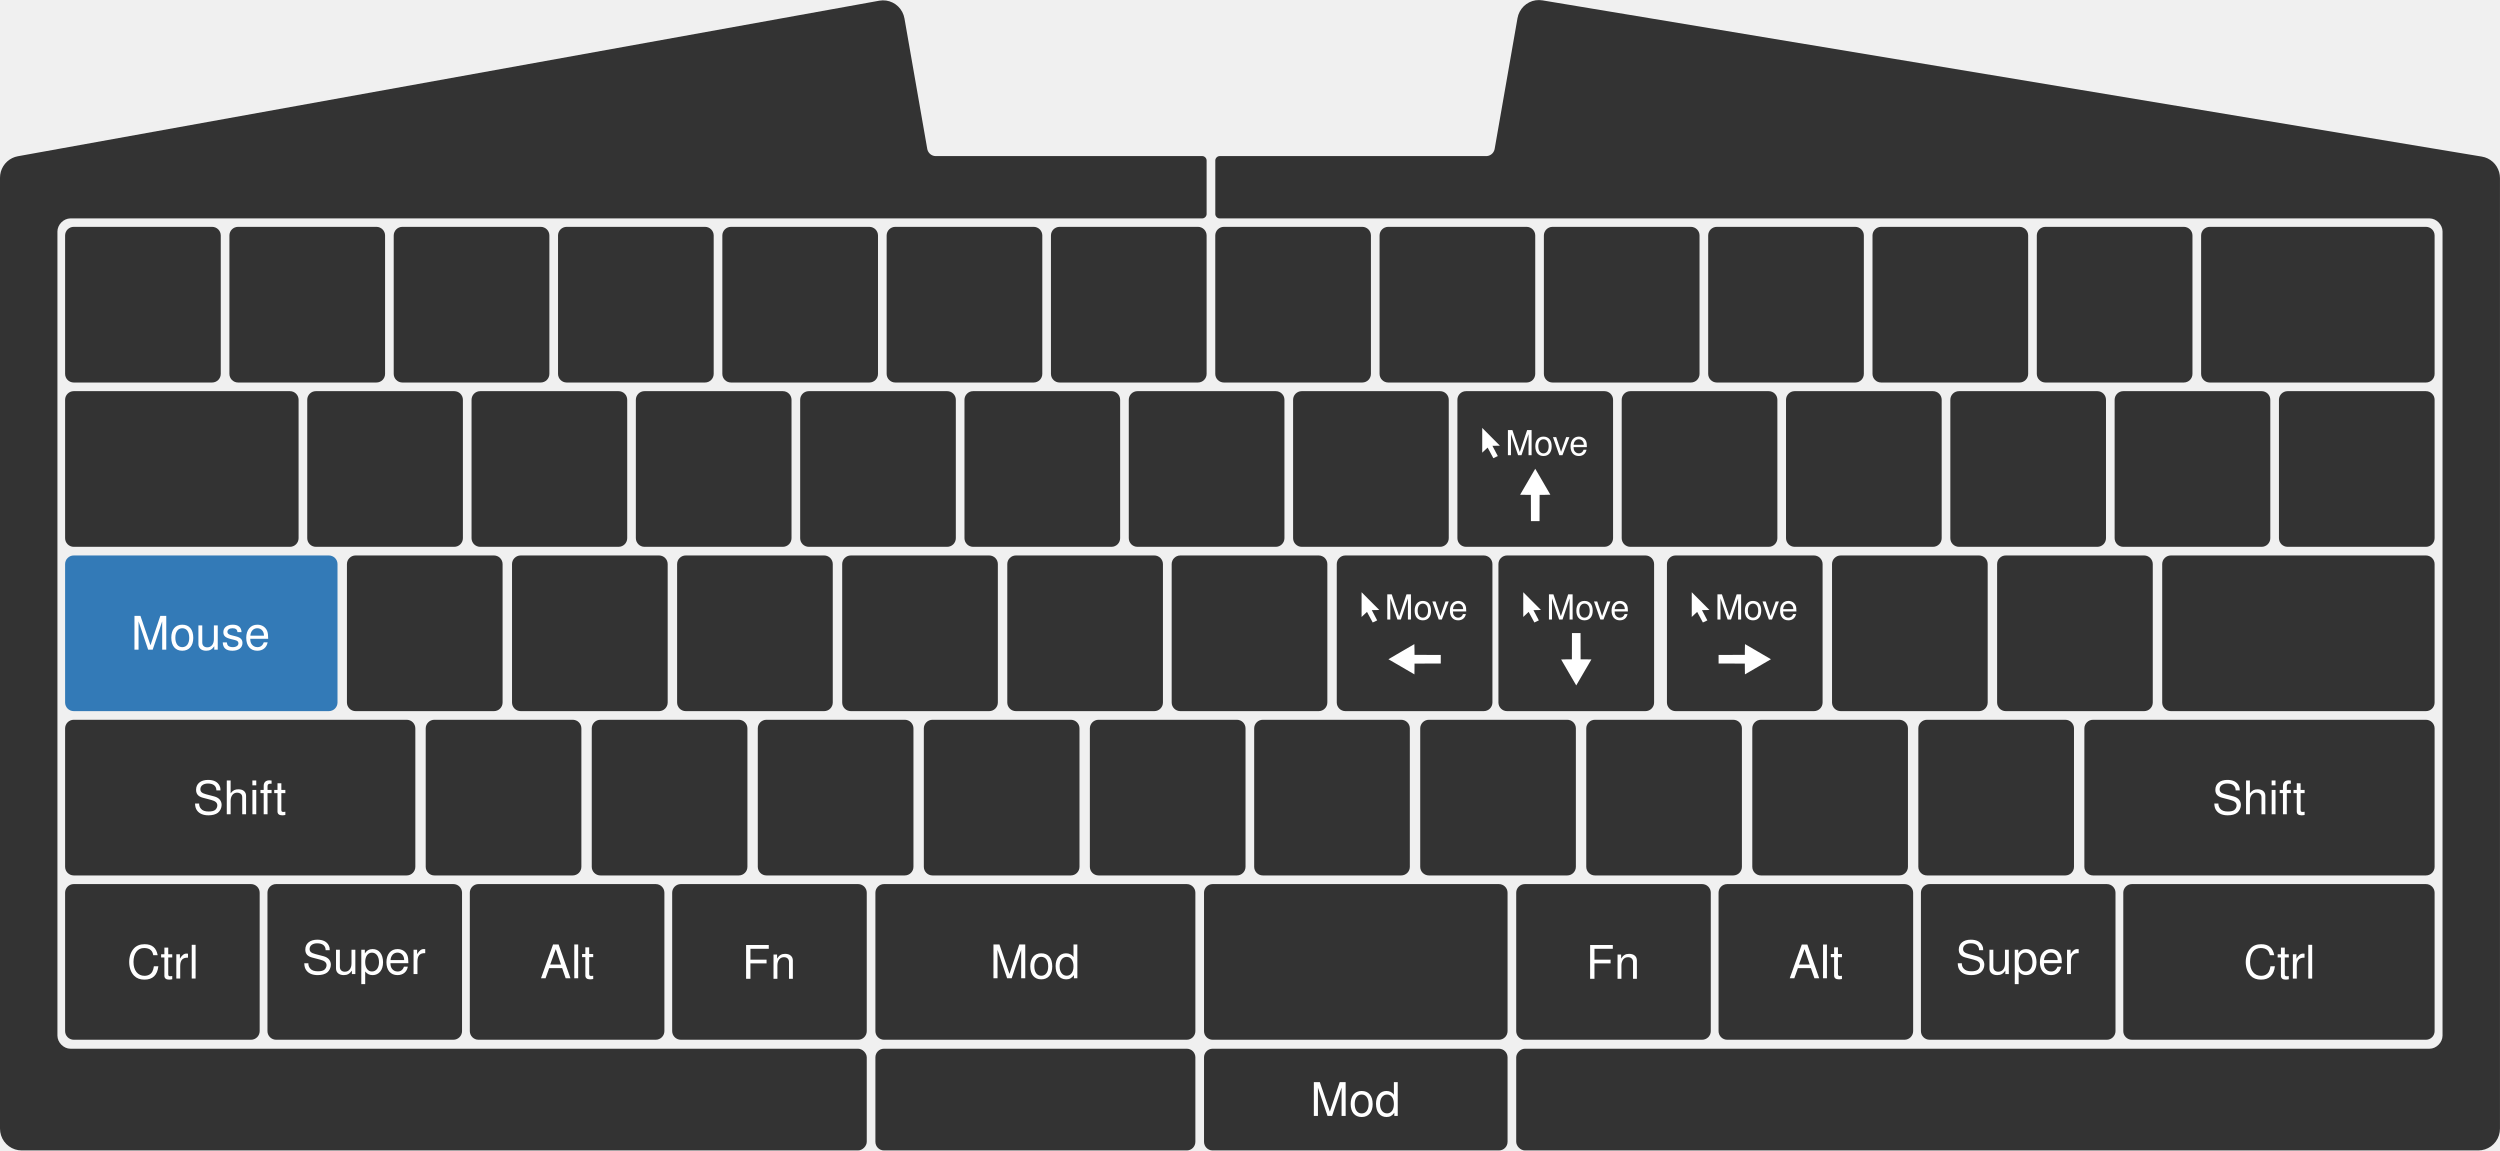
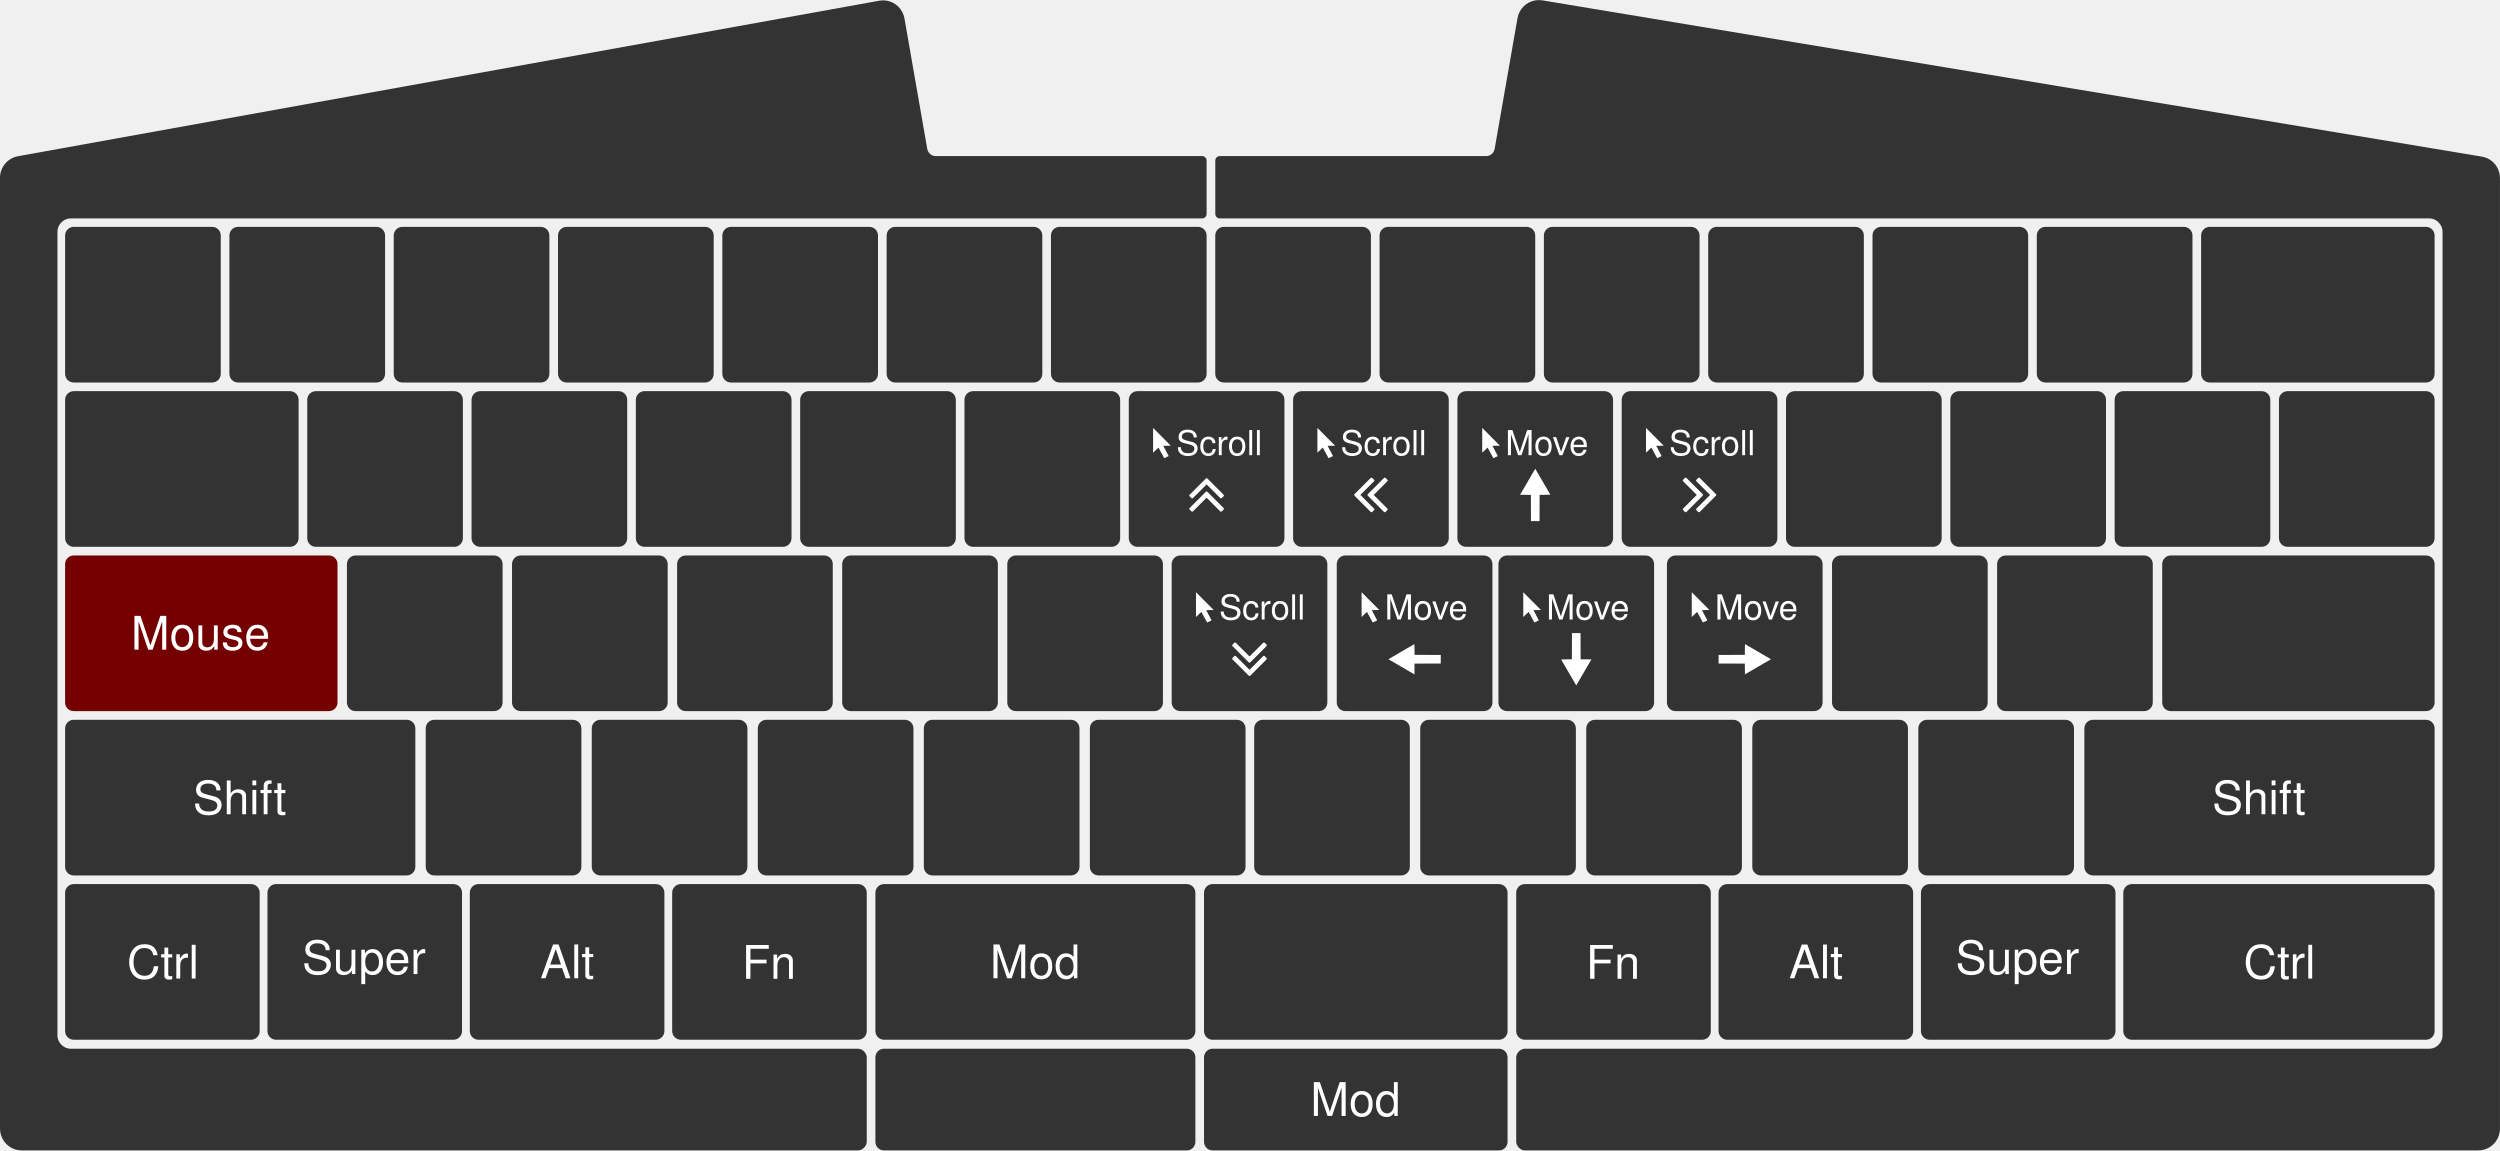
<svg xmlns="http://www.w3.org/2000/svg" version="1.1" width="289.09mm" height="133.03mm" viewBox="0 0 1024.335 471.366" style="overflow:visible" id="SvgjsSvg1006">
  <defs id="defs228">
    </defs>
+   <rect style="fill:#333333;stroke:none" rx="3.543" ry="3.543" x="462.501" y="160.271" height="63.78" width="63.78" id="b7" />
+   <rect style="fill:#333333;stroke:none" rx="3.543" ry="3.543" x="683.001" y="227.594" height="63.78" width="63.78" id="c10" />
+   <rect style="fill:#333333;stroke:none" rx="3.543" ry="3.543" x="613.958" y="227.594" height="63.78" width="63.78" id="c9" />
  <rect style="fill:#333333;stroke:none" rx="3.543" ry="3.543" x="547.717" y="227.594" height="63.78" width="63.78" id="c8" />
+   <rect style="fill:#333333;stroke:none" rx="3.543" ry="3.543" x="597.146" y="160.271" height="63.78" width="63.78" id="b9" />
  <rect style="fill:#333333;stroke:none" rx="3.543" ry="3.543" x="277.434" y="227.593" height="63.78" width="63.78" id="c4" />
  <rect style="fill:#333333;stroke:none" rx="3.543" ry="3.543" x="345.075" y="227.593" height="63.78" width="63.78" id="c5" />
  <rect style="fill:#333333;stroke:none" rx="3.543" ry="3.543" x="142.15" y="227.593" height="63.78" width="63.78" id="c2" />
  <rect style="fill:#333333;stroke:none" rx="3.543" ry="3.543" x="209.792" y="227.593" height="63.78" width="63.78" id="c3" />
  <rect style="fill:#333333;stroke:none" rx="3.543" ry="3.543" x="649.942" y="294.917" height="63.78" width="63.78" id="d9" />
  <rect style="fill:#333333;stroke:none" rx="3.543" ry="3.543" x="786.005" y="294.917" height="63.78" width="63.78" id="d11" />
  <rect style="fill:#333333;stroke:none" rx="3.543" ry="3.543" x="885.926" y="227.594" height="63.78" width="111.614" id="c13" />
  <rect style="fill:#333333;stroke:none" rx="3.543" ry="3.543" x="731.792" y="160.271" height="63.78" width="63.78" id="b11" />
  <rect style="fill:#333333;stroke:none" rx="3.543" ry="3.543" x="799.115" y="160.271" height="63.78" width="63.78" id="b12" />
  <rect style="fill:#333333;stroke:none" rx="3.543" ry="3.543" x="866.438" y="160.271" height="63.78" width="63.78" id="b13" />
  <rect style="fill:#333333;stroke:none" rx="3.543" ry="3.543" x="933.761" y="160.271" height="63.78" width="63.78" id="b14" />
  <rect style="fill:#333333;stroke:none" rx="3.543" ry="3.543" x="901.871" y="92.949" height="63.78" width="95.669" id="a14" />
  <rect style="fill:#333333;stroke:none" rx="3.543" ry="3.543" x="767.225" y="92.949" height="63.78" width="63.78" id="a12" />
  <rect style="fill:#333333;stroke:none" rx="3.543" ry="3.543" x="834.548" y="92.949" height="63.78" width="63.78" id="a13" />
  <rect style="fill:#333333;stroke:none" rx="3.543" ry="3.543" x="497.934" y="92.949" height="63.78" width="63.78" id="a8" />
  <rect style="fill:#333333;stroke:none" rx="3.543" ry="3.543" x="161.32" y="92.948" height="63.78" width="63.78" id="a3" />
  <rect style="fill:#333333;stroke:none" rx="3.543" ry="3.543" x="228.642" y="92.948" height="63.78" width="63.78" id="a4" />
  <rect style="fill:#333333;stroke:none" rx="3.543" ry="3.543" x="26.674" y="92.948" height="63.78" width="63.78" id="a1" />
  <rect style="fill:#333333;stroke:none" rx="3.543" ry="3.543" x="93.997" y="92.948" height="63.78" width="63.78" id="a2" />
  <text x="495.036" y="20" style="font-size:34px;font-family:Sans;text-align:center;text-anchor:middle;display:none;fill:#000000" id="layer-text">
    <tspan x="495.036" dy="20.8" id="SvgjsTspan1235">Base layer</tspan>
  </text>
  <rect style="fill:#333333;stroke:none" rx="3.543" ry="3.543" x="699.902" y="92.949" height="63.78" width="63.78" id="a11" />
  <rect style="fill:#333333;stroke:none" rx="3.543" ry="3.543" x="632.58" y="92.949" height="63.78" width="63.78" id="a10" />
  <rect style="fill:#333333;stroke:none" rx="3.494" ry="3.543" x="493.328" y="429.7" height="41.667" width="124.37" id="f2" />
  <rect style="fill:#333333;stroke:none" rx="3.486" ry="3.543" x="358.682" y="429.699" height="41.667" width="131.102" id="f1" />
  <rect style="fill:#333333;stroke:none" rx="3.543" ry="3.543" x="565.257" y="92.949" height="63.78" width="63.78" id="a9" />
  <rect style="fill:#333333;stroke:none" rx="3.543" ry="3.543" x="363.288" y="92.948" height="63.78" width="63.78" id="a6" />
  <rect style="fill:#333333;stroke:none" rx="3.543" ry="3.543" x="295.965" y="92.948" height="63.78" width="63.78" id="a5" />
  <rect style="fill:#333333;stroke:none" rx="3.543" ry="3.543" x="430.611" y="92.948" height="63.78" width="63.78" id="a7" />
  <path style="fill:#333333;stroke:none" d="m 995.464,89.488 c 2.791,0 5.329,2.561 5.329,5.377 l 0,329.455 c 0,2.816 -2.538,5.377 -5.329,5.377 l -370.679,0 c -1.772,0 -3.543,1.773 -3.543,3.545 0,12.895 0,23.315 0,34.583 0,1.772 1.772,3.543 3.543,3.543 l 390.673,1e-4 c 0.928,0 1.856,-0.148 2.739,-0.436 0.883,-0.289 1.721,-0.719 2.473,-1.269 0.752,-0.55 1.417,-1.221 1.962,-1.98 0.546,-0.758 0.972,-1.604 1.258,-2.495 0.286,-0.891 0.432,-1.828 0.432,-2.764 l 0,-389.435 c 0,-0.839 -0.117,-1.678 -0.348,-2.485 -0.231,-0.806 -0.575,-1.58 -1.018,-2.29 -0.444,-0.71 -0.988,-1.356 -1.61,-1.914 -0.622,-0.557 -1.323,-1.026 -2.074,-1.386 -0.751,-0.361 -1.552,-0.614 -2.373,-0.751 C 886.375,42.457 745.963,19.105 631.958,0.145 c -0.912,-0.152 -1.847,-0.158 -2.761,-0.019 -0.914,0.139 -1.806,0.423 -2.633,0.838 -0.827,0.416 -1.589,0.962 -2.249,1.614 -0.66,0.652 -1.219,1.408 -1.65,2.232 -0.431,0.824 -0.733,1.716 -0.894,2.634 -3.122,17.846 -6.233,35.693 -9.356,53.539 -0.058,0.332 -0.162,0.655 -0.307,0.957 -0.146,0.302 -0.333,0.583 -0.554,0.831 -0.221,0.249 -0.477,0.466 -0.756,0.642 -0.28,0.177 -0.584,0.314 -0.9,0.406 -0.316,0.092 -0.645,0.139 -0.975,0.139 l -109.198,-2e-5 c -0.93,-1e-5 -1.777,0.854 -1.777,1.796 10e-6,7.411 -1e-5,15.643 0,21.944 0,0.939 0.847,1.794 1.777,1.794 l 495.739,0" id="right-case" />
-   <rect style="fill:#333333;stroke:none" rx="3.543" ry="3.543" x="462.501" y="160.271" height="63.78" width="63.78" id="b7" />
  <rect style="fill:#333333;stroke:none" rx="3.543" ry="3.543" x="529.824" y="160.271" height="63.78" width="63.78" id="b8" />
-   <rect style="fill:#333333;stroke:none" rx="3.543" ry="3.543" x="597.146" y="160.271" height="63.78" width="63.78" id="b9" />
  <rect style="fill:#333333;stroke:none" rx="3.543" ry="3.543" x="664.469" y="160.271" height="63.78" width="63.78" id="b10" />
  <rect style="fill:#333333;stroke:none" rx="3.543" ry="3.543" x="480.076" y="227.594" height="63.78" width="63.78" id="c7" />
-   <rect style="fill:#333333;stroke:none" rx="3.543" ry="3.543" x="613.958" y="227.594" height="63.78" width="63.78" id="c9" />
-   <rect style="fill:#333333;stroke:none" rx="3.543" ry="3.543" x="683.001" y="227.594" height="63.78" width="63.78" id="c10" />
  <rect style="fill:#333333;stroke:none" rx="3.543" ry="3.543" x="750.643" y="227.594" height="63.78" width="63.78" id="c11" />
  <rect style="fill:#333333;stroke:none" rx="3.543" ry="3.543" x="818.284" y="227.594" height="63.78" width="63.78" id="c12" />
  <rect style="fill:#333333;stroke:none" rx="3.543" ry="3.543" x="513.879" y="294.917" height="63.78" width="63.78" id="d7" />
  <rect style="fill:#333333;stroke:none" rx="3.543" ry="3.543" x="581.91" y="294.917" height="63.78" width="63.78" id="d8" />
  <rect style="fill:#333333;stroke:none" rx="3.543" ry="3.543" x="717.973" y="294.917" height="63.78" width="63.78" id="d10" />
  <rect style="fill:#333333;stroke:none" rx="3.543" ry="3.543" x="854.036" y="294.917" height="63.78" width="143.504" id="d12" />
  <rect style="fill:#333333;stroke:none" rx="3.543" ry="3.543" x="493.328" y="362.24" height="63.78" width="124.37" id="e6" />
  <rect style="fill:#333333;stroke:none" rx="3.543" ry="3.543" x="621.241" y="362.24" height="63.78" width="79.724" id="e7" />
  <rect style="fill:#333333;stroke:none" rx="3.543" ry="3.543" x="704.154" y="362.24" height="63.78" width="79.724" id="e8" />
  <rect style="fill:#333333;stroke:none" rx="3.543" ry="3.543" x="787.068" y="362.24" height="63.78" width="79.724" id="e9" />
  <rect style="fill:#333333;stroke:none" rx="3.543" ry="3.543" x="869.981" y="362.24" height="63.78" width="127.559" id="e10" />
  <text y="303.228" x="925.554" font-size="19" id="SvgjsText1209" style="font-size:19px;font-family:Helvetica;text-anchor:middle;fill:#ffffff;stroke:none">
    <tspan x="925.554" dy="30.4" id="SvgjsTspan1210">Shift</tspan>
  </text>
  <text y="370.655" x="660.91" font-size="19" id="SvgjsText1223" style="font-size:19px;font-family:Helvetica;text-anchor:middle;fill:#ffffff;stroke:none">
    <tspan x="660.91" dy="30.4" id="SvgjsTspan1224">Fn</tspan>
  </text>
  <text y="370.437" x="744.077" font-size="19" id="SvgjsText1225" style="font-size:19px;font-family:Helvetica;text-anchor:middle;fill:#ffffff;stroke:none">
    <tspan x="744.077" dy="30.4" id="SvgjsTspan1226">Alt</tspan>
  </text>
  <text y="368.698" x="826.597" font-size="19" id="SvgjsText1227" style="font-size:19px;font-family:Helvetica;text-anchor:middle;fill:#ffffff;stroke:none">
    <tspan x="826.597" dy="30.4" id="SvgjsTspan1228">Super</tspan>
  </text>
  <text y="370.551" x="933.976" font-size="19" id="SvgjsText1229" style="font-size:19px;font-family:Helvetica;text-anchor:middle;fill:#ffffff;stroke:none">
    <tspan x="933.976" dy="30.4" id="SvgjsTspan1230">Ctrl</tspan>
  </text>
  <text y="426.84" x="555.386" font-size="19" id="SvgjsText1233" style="font-size:19px;font-family:Helvetica;text-anchor:middle;fill:#ffffff;stroke:none">
    <tspan x="555.386" dy="30.4" id="SvgjsTspan1234">Mod</tspan>
  </text>
  <path style="fill:#333333;stroke:none" d="m 494.385,63.954 -110.97,0 c -0.329,0 -0.658,-0.047 -0.975,-0.139 -0.316,-0.092 -0.62,-0.229 -0.9,-0.406 -0.28,-0.177 -0.535,-0.394 -0.756,-0.642 -0.221,-0.249 -0.409,-0.529 -0.554,-0.831 -0.146,-0.302 -0.249,-0.625 -0.307,-0.957 -3.112,-17.806 -6.223,-35.611 -9.335,-53.417 -0.162,-0.925 -0.468,-1.825 -0.905,-2.655 -0.437,-0.83 -1.004,-1.591 -1.673,-2.244 -0.67,-0.654 -1.442,-1.2 -2.28,-1.612 -0.838,-0.412 -1.74,-0.69 -2.664,-0.82 -0.923,-0.13 -1.867,-0.111 -2.784,0.054 L 7.303,64.023 C 6.492,64.17 5.702,64.43 4.962,64.796 4.222,65.161 3.533,65.632 2.922,66.189 2.31,66.746 1.776,67.389 1.341,68.095 0.905,68.8 0.568,69.567 0.341,70.367 0.115,71.166 0,71.997 0,72.827 l 0,389.595 c 0,0.936 0.146,1.873 0.432,2.764 0.286,0.891 0.712,1.737 1.258,2.495 0.546,0.758 1.21,1.429 1.962,1.98 0.752,0.55 1.59,0.98 2.473,1.269 0.883,0.289 1.811,0.436 2.739,0.436 l 342.731,0 c 1.772,0 3.543,-1.772 3.543,-3.543 0,-12.932 0,-22.982 0,-34.583 0,-1.772 -1.771,-3.545 -3.543,-3.545 l -322.737,0 c -2.791,0 -5.329,-2.561 -5.329,-5.377 l 0,-329.455 c 0,-2.816 2.538,-5.377 5.329,-5.377 l 463.755,0 c 0.93,0 1.777,-0.854 1.777,-1.794 0,-7.805 0,-14.682 0,-21.944 0,-0.942 -0.847,-1.796 -1.777,-1.796" id="left-case" />
  <rect style="fill:#333333;stroke:none" rx="3.543" ry="3.543" x="26.674" y="160.27" height="63.78" width="95.669" id="b1" />
  <rect style="fill:#333333;fill-opacity:1;stroke:none" rx="3.543" ry="3.543" x="125.886" y="160.27" height="63.78" width="63.78" id="b2" />
  <rect style="fill:#333333;fill-opacity:1;stroke:none" rx="3.543" ry="3.543" x="193.209" y="160.27" height="63.78" width="63.78" id="b3" />
  <rect style="fill:#333333;stroke:none" rx="3.543" ry="3.543" x="260.532" y="160.27" height="63.78" width="63.78" id="b4" />
  <rect style="fill:#333333;stroke:none" rx="3.543" ry="3.543" x="327.855" y="160.27" height="63.78" width="63.78" id="b5" />
  <rect style="fill:#333333;stroke:none" rx="3.543" ry="3.543" x="395.178" y="160.27" height="63.78" width="63.78" id="b6" />
-   <rect style="fill:#337ab7;stroke:none;fill-opacity:1" rx="3.543" ry="3.543" x="26.674" y="227.593" height="63.78" width="111.614" id="c1" />
+   <rect style="fill:#740000;stroke:none;fill-opacity:1" rx="3.543" ry="3.543" x="26.674" y="227.593" height="63.78" width="111.614" id="c1" />
  <rect style="fill:#333333;stroke:none" rx="3.543" ry="3.543" x="412.717" y="227.593" height="63.78" width="63.78" id="c6" />
  <rect style="fill:#333333;stroke:none" rx="3.543" ry="3.543" x="26.674" y="294.916" height="63.78" width="143.504" id="d1" />
  <rect style="fill:#333333;stroke:none" rx="3.543" ry="3.543" x="174.43" y="294.916" height="63.78" width="63.78" id="d2" />
  <rect style="fill:#333333;fill-opacity:1;stroke:none" rx="3.543" ry="3.543" x="242.461" y="294.916" height="63.78" width="63.78" id="d3" />
  <rect style="fill:#333333;fill-opacity:1;stroke:none" rx="3.543" ry="3.543" x="310.493" y="294.916" height="63.78" width="63.78" id="d4" />
  <rect style="fill:#333333;stroke:none" rx="3.543" ry="3.543" x="378.524" y="294.916" height="63.78" width="63.78" id="d5" />
  <rect style="fill:#333333;fill-opacity:1;stroke:none" rx="3.543" ry="3.543" x="446.556" y="294.916" height="63.78" width="63.78" id="d6" />
  <rect style="fill:#333333;stroke:none" rx="3.543" ry="3.543" x="26.674" y="362.239" height="63.78" width="79.724" id="e1" />
  <rect style="fill:#333333;stroke:none" rx="3.543" ry="3.543" x="109.587" y="362.239" height="63.78" width="79.724" id="e2" />
  <rect style="fill:#333333;stroke:none" rx="3.543" ry="3.543" x="192.501" y="362.239" height="63.78" width="79.724" id="e3" />
  <rect style="fill:#333333;stroke:none" rx="3.543" ry="3.543" x="275.414" y="362.239" height="63.78" width="79.724" id="e4" />
  <rect style="fill:#333333;stroke:none;fill-opacity:1" rx="3.543" ry="3.543" x="358.682" y="362.239" height="63.78" width="131.102" id="e5" />
  <text y="85.736" x="193.209" font-size="19" id="SvgjsText1090" style="font-size:19px;font-family:Helvetica;text-anchor:middle;fill:#ffffff;stroke:none" />
  <text y="235.79" x="82.183" font-size="19" id="SvgjsText1156" style="font-size:19px;font-family:Helvetica;text-anchor:middle;fill:#ffffff;stroke:none">
    <tspan x="82.183" dy="30.4" id="SvgjsTspan1157">Mouse</tspan>
  </text>
  <text y="303.227" x="98.192" font-size="19" id="SvgjsText1184" style="font-size:19px;font-family:Helvetica;text-anchor:middle;fill:#ffffff;stroke:none">
    <tspan x="98.192" dy="30.4" id="SvgjsTspan1185">Shift</tspan>
  </text>
  <text y="370.55" x="66.751" font-size="19" id="SvgjsText1211" style="font-size:19px;font-family:Helvetica;text-anchor:middle;fill:#ffffff;stroke:none">
    <tspan x="66.751" dy="30.4" id="SvgjsTspan1212">Ctrl</tspan>
  </text>
  <text y="368.697" x="149.117" font-size="19" id="SvgjsText1213" style="font-size:19px;font-family:Helvetica;text-anchor:middle;fill:#ffffff;stroke:none">
    <tspan x="149.117" dy="30.4" id="SvgjsTspan1214">Super</tspan>
  </text>
  <text y="370.436" x="232.423" font-size="19" id="SvgjsText1215" style="font-size:19px;font-family:Helvetica;text-anchor:middle;fill:#ffffff;stroke:none">
    <tspan x="232.423" dy="30.4" id="SvgjsTspan1216">Alt</tspan>
  </text>
  <text y="370.654" x="315.083" font-size="19" id="SvgjsText1217" style="font-size:19px;font-family:Helvetica;text-anchor:middle;fill:#ffffff;stroke:none">
    <tspan x="315.083" dy="30.4" id="SvgjsTspan1218">Fn</tspan>
  </text>
  <text y="370.436" x="424.106" font-size="19" id="SvgjsText1219" style="font-size:19px;font-family:Helvetica;text-anchor:middle;fill:#ffffff;stroke:none">
    <tspan x="424.106" dy="30.4" id="SvgjsTspan1220">Mod</tspan>
  </text>
  <text xml:space="preserve" style="font-style:normal;font-weight:normal;font-size:40px;line-height:125%;font-family:sans-serif;letter-spacing:0px;word-spacing:0px;fill:#000000;fill-opacity:1;stroke:none;stroke-width:1px;stroke-linecap:butt;stroke-linejoin:miter;stroke-opacity:1" x="58.045" y="111.601" id="text4519">
    <tspan id="tspan4521" x="58.045" y="111.601" />
  </text>
  <text xml:space="preserve" style="font-style:normal;font-weight:normal;font-size:40px;line-height:125%;font-family:sans-serif;letter-spacing:0px;word-spacing:0px;overflow:visible;fill:#000000;fill-opacity:1;stroke:none;stroke-width:1px;stroke-linecap:butt;stroke-linejoin:miter;stroke-opacity:1" x="197.102" y="153.198" id="text4571-8-2">
    <tspan id="tspan4573-1-5" x="197.102" y="153.198" style="font-size:12.5px;fill:#ffffff;fill-opacity:1" />
  </text>
  <text xml:space="preserve" style="font-style:normal;font-weight:normal;font-size:40px;line-height:125%;font-family:sans-serif;letter-spacing:0px;word-spacing:0px;overflow:visible;fill:#000000;fill-opacity:1;stroke:none;stroke-width:1px;stroke-linecap:butt;stroke-linejoin:miter;stroke-opacity:1" x="340.147" y="109.323" id="text4550-1-3-5-6">
    <tspan id="tspan5212-5-56" x="340.147" y="109.323" style="font-style:normal;font-variant:normal;font-weight:normal;font-stretch:normal;font-size:19px;font-family:Helvetica;-inkscape-font-specification:Helvetica;text-align:center;text-anchor:middle;fill:#ffffff;fill-opacity:1" />
    <tspan id="tspan5358" x="340.147" y="133.073" style="font-style:normal;font-variant:normal;font-weight:normal;font-stretch:normal;font-size:19px;font-family:Helvetica;-inkscape-font-specification:Helvetica;text-align:center;text-anchor:middle;fill:#ffffff;fill-opacity:1" />
  </text>
  <g id="g4779" transform="translate(2.167836,-1.535747)">
    <g id="g4899" transform="translate(0.5860363,-1.8627566e-6)">
      <path style="fill:#ffffff;fill-opacity:1;stroke:none;stroke-width:7.087;stroke-linecap:butt;stroke-linejoin:miter;stroke-miterlimit:4;stroke-dasharray:none;stroke-opacity:1" d="m 555.134,254.331 c 0.737,-0.695 1.474,-1.39 2.211,-2.085 0.781,1.448 1.563,2.896 2.344,4.345 0.612,-0.287 1.223,-0.574 1.835,-0.861 -0.736,-1.4 -1.473,-2.8 -2.209,-4.201 1.021,-0.019 2.043,-0.038 3.064,-0.057 -2.415,-2.428 -4.83,-4.856 -7.245,-7.283 0,3.381 0,6.761 0,10.142 z" id="path4608" />
      <text y="255.38" x="564.596" font-size="19" id="SvgjsText1172-6" style="font-size:14.136px;font-family:Helvetica;text-anchor:middle;overflow:visible;fill:#ffffff;stroke:none">
        <tspan style="text-align:start;text-anchor:start" x="564.596" id="SvgjsTspan1173-0">Move</tspan>
      </text>
    </g>
  </g>
  <path style="fill:#ffffff;fill-opacity:1" d="m 574.174,267.017 5.336,-3.104 0.058,2.196 0.013,2.213 5.375,0.013 5.375,0.013 0,1.761 0,1.761 -5.375,0.013 -5.375,0.013 -0.013,2.209 -0.035,2.209 -10.51,-6.122 -0.14,-0.088 z" id="path4917" />
  <g style="overflow:visible" id="g4779-7" transform="translate(68.40867,-1.535751)">
    <g id="g4899-1" transform="translate(0.5860363,-1.8627566e-6)">
      <path style="fill:#ffffff;fill-opacity:1;stroke:none;stroke-width:7.087;stroke-linecap:butt;stroke-linejoin:miter;stroke-miterlimit:4;stroke-dasharray:none;stroke-opacity:1" d="m 555.134,254.331 c 0.737,-0.695 1.474,-1.39 2.211,-2.085 0.781,1.448 1.563,2.896 2.344,4.345 0.612,-0.287 1.223,-0.574 1.835,-0.861 -0.736,-1.4 -1.473,-2.8 -2.209,-4.201 1.021,-0.019 2.043,-0.038 3.064,-0.057 -2.415,-2.428 -4.83,-4.856 -7.245,-7.283 0,3.381 0,6.761 0,10.142 z" id="path4608-8" />
      <text y="255.38" x="564.596" font-size="19" id="SvgjsText1172-6-2" style="font-size:14.136px;font-family:Helvetica;text-anchor:middle;overflow:visible;fill:#ffffff;stroke:none">
        <tspan style="text-align:start;text-anchor:start" x="564.596" id="SvgjsTspan1173-0-5">Move</tspan>
      </text>
    </g>
  </g>
  <path style="overflow:visible;fill:#ffffff;fill-opacity:1" d="m 642.751,275.547 -3.104,-5.336 2.196,-0.058 2.213,-0.013 0.013,-5.375 0.013,-5.375 1.761,0 1.761,0 0.013,5.375 0.013,5.375 2.209,0.013 2.209,0.035 -6.122,10.51 -0.088,0.14 z" id="path4917-0" />
  <g style="overflow:visible" id="g4779-3" transform="translate(51.597,-68.85857)">
    <g id="g4899-5" transform="translate(0.5860363,-1.8627566e-6)">
      <path style="fill:#ffffff;fill-opacity:1;stroke:none;stroke-width:7.087;stroke-linecap:butt;stroke-linejoin:miter;stroke-miterlimit:4;stroke-dasharray:none;stroke-opacity:1" d="m 555.134,254.331 c 0.737,-0.695 1.474,-1.39 2.211,-2.085 0.781,1.448 1.563,2.896 2.344,4.345 0.612,-0.287 1.223,-0.574 1.835,-0.861 -0.736,-1.4 -1.473,-2.8 -2.209,-4.201 1.021,-0.019 2.043,-0.038 3.064,-0.057 -2.415,-2.428 -4.83,-4.856 -7.245,-7.283 0,3.381 0,6.761 0,10.142 z" id="path4608-0" />
      <text y="255.38" x="564.596" font-size="19" id="SvgjsText1172-6-0" style="font-size:14.136px;font-family:Helvetica;text-anchor:middle;overflow:visible;fill:#ffffff;stroke:none">
        <tspan style="text-align:start;text-anchor:start" x="564.596" id="SvgjsTspan1173-0-7">Move</tspan>
      </text>
    </g>
  </g>
  <path style="overflow:visible;fill:#ffffff;fill-opacity:1" d="m 632.133,197.357 3.104,5.336 -2.196,0.058 -2.213,0.013 -0.013,5.375 -0.013,5.375 -1.761,0 -1.761,0 -0.013,-5.375 -0.013,-5.375 -2.209,-0.013 -2.209,-0.035 6.122,-10.51 0.088,-0.14 z" id="path4917-8" />
  <g style="overflow:visible" id="g4779-9" transform="translate(137.4513,-1.535747)">
    <g id="g4899-0" transform="translate(0.5860363,-1.8627566e-6)">
      <path style="fill:#ffffff;fill-opacity:1;stroke:none;stroke-width:7.087;stroke-linecap:butt;stroke-linejoin:miter;stroke-miterlimit:4;stroke-dasharray:none;stroke-opacity:1" d="m 555.134,254.331 c 0.737,-0.695 1.474,-1.39 2.211,-2.085 0.781,1.448 1.563,2.896 2.344,4.345 0.612,-0.287 1.223,-0.574 1.835,-0.861 -0.736,-1.4 -1.473,-2.8 -2.209,-4.201 1.021,-0.019 2.043,-0.038 3.064,-0.057 -2.415,-2.428 -4.83,-4.856 -7.245,-7.283 0,3.381 0,6.761 0,10.142 z" id="path4608-9" />
      <text y="255.38" x="564.596" font-size="19" id="SvgjsText1172-6-8" style="font-size:14.136px;font-family:Helvetica;text-anchor:middle;overflow:visible;fill:#ffffff;stroke:none">
        <tspan style="text-align:start;text-anchor:start" x="564.596" id="SvgjsTspan1173-0-9">Move</tspan>
      </text>
    </g>
  </g>
  <path style="overflow:visible;fill:#ffffff;fill-opacity:1" d="m 720.324,267.017 -5.336,-3.104 -0.058,2.196 -0.013,2.213 -5.375,0.013 -5.375,0.013 0,1.761 0,1.761 5.375,0.013 5.375,0.013 0.013,2.209 0.035,2.209 10.51,-6.122 0.14,-0.088 z" id="path4917-04" />
+   <g style="overflow:visible" id="g4779-3-1" transform="translate(-83.2581,-68.85856)">
+     <g id="g4899-5-1" transform="translate(0.5860363,-1.8627566e-6)">
+       <path style="fill:#ffffff;fill-opacity:1;stroke:none;stroke-width:7.087;stroke-linecap:butt;stroke-linejoin:miter;stroke-miterlimit:4;stroke-dasharray:none;stroke-opacity:1" d="m 555.134,254.331 c 0.737,-0.695 1.474,-1.39 2.211,-2.085 0.781,1.448 1.563,2.896 2.344,4.345 0.612,-0.287 1.223,-0.574 1.835,-0.861 -0.736,-1.4 -1.473,-2.8 -2.209,-4.201 1.021,-0.019 2.043,-0.038 3.064,-0.057 -2.415,-2.428 -4.83,-4.856 -7.245,-7.283 0,3.381 0,6.761 0,10.142 z" id="path4608-0-6" />
+       <text y="255.38" x="564.596" font-size="19" id="SvgjsText1172-6-0-2" style="font-size:14.136px;font-family:Helvetica;text-anchor:middle;overflow:visible;fill:#ffffff;stroke:none">
+         <tspan style="text-align:start;text-anchor:start" x="564.596" id="SvgjsTspan1173-0-7-3">Scroll</tspan>
+       </text>
+     </g>
+   </g>
+   <g id="g4447" transform="matrix(0,0.04974319,-0.04974319,0,501.4772,195.7044)" style="fill:#ffffff;fill-opacity:1">
+     <g id="g4403" style="fill:#ffffff;fill-opacity:1">
+       <g id="g4405" style="fill:#ffffff;fill-opacity:1">
+         <path id="path4407" d="M 165.304,142.468 277.517,30.267 c 1.902,-1.903 2.847,-4.093 2.847,-6.567 0,-2.475 -0.951,-4.665 -2.847,-6.567 L 263.239,2.857 C 261.337,0.955 259.146,0 256.676,0 c -2.478,0 -4.665,0.955 -6.571,2.857 L 117.057,135.9 c -1.903,1.903 -2.853,4.093 -2.853,6.567 0,2.475 0.95,4.664 2.853,6.567 l 133.048,133.043 c 1.903,1.906 4.086,2.851 6.564,2.851 2.478,0 4.66,-0.947 6.563,-2.851 l 14.277,-14.267 c 1.902,-1.903 2.851,-4.094 2.851,-6.57 0,-2.472 -0.948,-4.661 -2.851,-6.564 L 165.304,142.468 Z" style="fill:#ffffff;fill-opacity:1" />
+         <path id="path4409" d="M 55.668,142.468 167.87,30.267 c 1.903,-1.903 2.851,-4.093 2.851,-6.567 0,-2.475 -0.947,-4.665 -2.851,-6.567 L 153.6,2.857 C 151.697,0.955 149.507,0 147.036,0 c -2.478,0 -4.668,0.955 -6.57,2.857 L 7.417,135.9 c -1.903,1.903 -2.853,4.093 -2.853,6.567 0,2.475 0.95,4.664 2.853,6.567 l 133.048,133.043 c 1.902,1.906 4.09,2.851 6.57,2.851 2.471,0 4.661,-0.947 6.563,-2.851 l 14.271,-14.267 c 1.903,-1.903 2.851,-4.094 2.851,-6.57 0,-2.472 -0.947,-4.661 -2.851,-6.564 L 55.668,142.468 Z" style="fill:#ffffff;fill-opacity:1" />
+       </g>
+     </g>
+     <g id="g4411" style="fill:#ffffff;fill-opacity:1" />
+     <g id="g4413" style="fill:#ffffff;fill-opacity:1" />
+     <g id="g4415" style="fill:#ffffff;fill-opacity:1" />
+     <g id="g4417" style="fill:#ffffff;fill-opacity:1" />
+     <g id="g4419" style="fill:#ffffff;fill-opacity:1" />
+     <g id="g4421" style="fill:#ffffff;fill-opacity:1" />
+     <g id="g4423" style="fill:#ffffff;fill-opacity:1" />
+     <g id="g4425" style="fill:#ffffff;fill-opacity:1" />
+     <g id="g4427" style="fill:#ffffff;fill-opacity:1" />
+     <g id="g4429" style="fill:#ffffff;fill-opacity:1" />
+     <g id="g4431" style="fill:#ffffff;fill-opacity:1" />
+     <g id="g4433" style="fill:#ffffff;fill-opacity:1" />
+     <g id="g4435" style="fill:#ffffff;fill-opacity:1" />
+     <g id="g4437" style="fill:#ffffff;fill-opacity:1" />
+     <g id="g4439" style="fill:#ffffff;fill-opacity:1" />
+   </g>
+   <g style="overflow:visible" id="g4779-3-1-7" transform="translate(-65.68327,-1.535745)">
+     <g id="g4899-5-1-8" transform="translate(0.5860363,-1.8627566e-6)">
+       <path style="fill:#ffffff;fill-opacity:1;stroke:none;stroke-width:7.087;stroke-linecap:butt;stroke-linejoin:miter;stroke-miterlimit:4;stroke-dasharray:none;stroke-opacity:1" d="m 555.134,254.331 c 0.737,-0.695 1.474,-1.39 2.211,-2.085 0.781,1.448 1.563,2.896 2.344,4.345 0.612,-0.287 1.223,-0.574 1.835,-0.861 -0.736,-1.4 -1.473,-2.8 -2.209,-4.201 1.021,-0.019 2.043,-0.038 3.064,-0.057 -2.415,-2.428 -4.83,-4.856 -7.245,-7.283 0,3.381 0,6.761 0,10.142 z" id="path4608-0-6-9" />
+       <text y="255.38" x="564.596" font-size="19" id="SvgjsText1172-6-0-2-0" style="font-size:14.136px;font-family:Helvetica;text-anchor:middle;overflow:visible;fill:#ffffff;stroke:none">
+         <tspan style="text-align:start;text-anchor:start" x="564.596" id="SvgjsTspan1173-0-7-3-3">Scroll</tspan>
+       </text>
+     </g>
+   </g>
+   <g id="g4447-3" transform="matrix(0,-0.04974319,-0.04974319,0,519.052,277.2005)" style="overflow:visible;fill:#ffffff;fill-opacity:1">
+     <g id="g4403-6" style="fill:#ffffff;fill-opacity:1">
+       <g id="g4405-5" style="fill:#ffffff;fill-opacity:1">
+         <path id="path4407-9" d="M 165.304,142.468 277.517,30.267 c 1.902,-1.903 2.847,-4.093 2.847,-6.567 0,-2.475 -0.951,-4.665 -2.847,-6.567 L 263.239,2.857 C 261.337,0.955 259.146,0 256.676,0 c -2.478,0 -4.665,0.955 -6.571,2.857 L 117.057,135.9 c -1.903,1.903 -2.853,4.093 -2.853,6.567 0,2.475 0.95,4.664 2.853,6.567 l 133.048,133.043 c 1.903,1.906 4.086,2.851 6.564,2.851 2.478,0 4.66,-0.947 6.563,-2.851 l 14.277,-14.267 c 1.902,-1.903 2.851,-4.094 2.851,-6.57 0,-2.472 -0.948,-4.661 -2.851,-6.564 L 165.304,142.468 Z" style="fill:#ffffff;fill-opacity:1" />
+         <path id="path4409-4" d="M 55.668,142.468 167.87,30.267 c 1.903,-1.903 2.851,-4.093 2.851,-6.567 0,-2.475 -0.947,-4.665 -2.851,-6.567 L 153.6,2.857 C 151.697,0.955 149.507,0 147.036,0 c -2.478,0 -4.668,0.955 -6.57,2.857 L 7.417,135.9 c -1.903,1.903 -2.853,4.093 -2.853,6.567 0,2.475 0.95,4.664 2.853,6.567 l 133.048,133.043 c 1.902,1.906 4.09,2.851 6.57,2.851 2.471,0 4.661,-0.947 6.563,-2.851 l 14.271,-14.267 c 1.903,-1.903 2.851,-4.094 2.851,-6.57 0,-2.472 -0.947,-4.661 -2.851,-6.564 L 55.668,142.468 Z" style="fill:#ffffff;fill-opacity:1" />
+       </g>
+     </g>
+     <g id="g4411-0" style="fill:#ffffff;fill-opacity:1" />
+     <g id="g4413-7" style="fill:#ffffff;fill-opacity:1" />
+     <g id="g4415-1" style="fill:#ffffff;fill-opacity:1" />
+     <g id="g4417-6" style="fill:#ffffff;fill-opacity:1" />
+     <g id="g4419-7" style="fill:#ffffff;fill-opacity:1" />
+     <g id="g4421-4" style="fill:#ffffff;fill-opacity:1" />
+     <g id="g4423-5" style="fill:#ffffff;fill-opacity:1" />
+     <g id="g4425-2" style="fill:#ffffff;fill-opacity:1" />
+     <g id="g4427-9" style="fill:#ffffff;fill-opacity:1" />
+     <g id="g4429-4" style="fill:#ffffff;fill-opacity:1" />
+     <g id="g4431-0" style="fill:#ffffff;fill-opacity:1" />
+     <g id="g4433-2" style="fill:#ffffff;fill-opacity:1" />
+     <g id="g4435-7" style="fill:#ffffff;fill-opacity:1" />
+     <g id="g4437-7" style="fill:#ffffff;fill-opacity:1" />
+     <g id="g4439-6" style="fill:#ffffff;fill-opacity:1" />
+   </g>
+   <g style="overflow:visible" id="g4779-3-1-4" transform="translate(-15.93529,-68.85856)">
+     <g id="g4899-5-1-7" transform="translate(0.5860363,-1.8627566e-6)">
+       <path style="fill:#ffffff;fill-opacity:1;stroke:none;stroke-width:7.087;stroke-linecap:butt;stroke-linejoin:miter;stroke-miterlimit:4;stroke-dasharray:none;stroke-opacity:1" d="m 555.134,254.331 c 0.737,-0.695 1.474,-1.39 2.211,-2.085 0.781,1.448 1.563,2.896 2.344,4.345 0.612,-0.287 1.223,-0.574 1.835,-0.861 -0.736,-1.4 -1.473,-2.8 -2.209,-4.201 1.021,-0.019 2.043,-0.038 3.064,-0.057 -2.415,-2.428 -4.83,-4.856 -7.245,-7.283 0,3.381 0,6.761 0,10.142 z" id="path4608-0-6-6" />
+       <text y="255.38" x="564.596" font-size="19" id="SvgjsText1172-6-0-2-5" style="font-size:14.136px;font-family:Helvetica;text-anchor:middle;overflow:visible;fill:#ffffff;stroke:none">
+         <tspan style="text-align:start;text-anchor:start" x="564.596" id="SvgjsTspan1173-0-7-3-2">Scroll</tspan>
+       </text>
+     </g>
+   </g>
+   <g id="g4447-9" transform="matrix(0.04974319,0,0,0.04974319,554.6268,195.7044)" style="overflow:visible;fill:#ffffff;fill-opacity:1">
+     <g id="g4403-3" style="fill:#ffffff;fill-opacity:1">
+       <g id="g4405-9" style="fill:#ffffff;fill-opacity:1">
+         <path id="path4407-0" d="M 165.304,142.468 277.517,30.267 c 1.902,-1.903 2.847,-4.093 2.847,-6.567 0,-2.475 -0.951,-4.665 -2.847,-6.567 L 263.239,2.857 C 261.337,0.955 259.146,0 256.676,0 c -2.478,0 -4.665,0.955 -6.571,2.857 L 117.057,135.9 c -1.903,1.903 -2.853,4.093 -2.853,6.567 0,2.475 0.95,4.664 2.853,6.567 l 133.048,133.043 c 1.903,1.906 4.086,2.851 6.564,2.851 2.478,0 4.66,-0.947 6.563,-2.851 l 14.277,-14.267 c 1.902,-1.903 2.851,-4.094 2.851,-6.57 0,-2.472 -0.948,-4.661 -2.851,-6.564 L 165.304,142.468 Z" style="fill:#ffffff;fill-opacity:1" />
+         <path id="path4409-9" d="M 55.668,142.468 167.87,30.267 c 1.903,-1.903 2.851,-4.093 2.851,-6.567 0,-2.475 -0.947,-4.665 -2.851,-6.567 L 153.6,2.857 C 151.697,0.955 149.507,0 147.036,0 c -2.478,0 -4.668,0.955 -6.57,2.857 L 7.417,135.9 c -1.903,1.903 -2.853,4.093 -2.853,6.567 0,2.475 0.95,4.664 2.853,6.567 l 133.048,133.043 c 1.902,1.906 4.09,2.851 6.57,2.851 2.471,0 4.661,-0.947 6.563,-2.851 l 14.271,-14.267 c 1.903,-1.903 2.851,-4.094 2.851,-6.57 0,-2.472 -0.947,-4.661 -2.851,-6.564 L 55.668,142.468 Z" style="fill:#ffffff;fill-opacity:1" />
+       </g>
+     </g>
+     <g id="g4411-9" style="fill:#ffffff;fill-opacity:1" />
+     <g id="g4413-8" style="fill:#ffffff;fill-opacity:1" />
+     <g id="g4415-15" style="fill:#ffffff;fill-opacity:1" />
+     <g id="g4417-7" style="fill:#ffffff;fill-opacity:1" />
+     <g id="g4419-72" style="fill:#ffffff;fill-opacity:1" />
+     <g id="g4421-9" style="fill:#ffffff;fill-opacity:1" />
+     <g id="g4423-6" style="fill:#ffffff;fill-opacity:1" />
+     <g id="g4425-6" style="fill:#ffffff;fill-opacity:1" />
+     <g id="g4427-0" style="fill:#ffffff;fill-opacity:1" />
+     <g id="g4429-0" style="fill:#ffffff;fill-opacity:1" />
+     <g id="g4431-4" style="fill:#ffffff;fill-opacity:1" />
+     <g id="g4433-9" style="fill:#ffffff;fill-opacity:1" />
+     <g id="g4435-76" style="fill:#ffffff;fill-opacity:1" />
+     <g id="g4437-6" style="fill:#ffffff;fill-opacity:1" />
+     <g id="g4439-8" style="fill:#ffffff;fill-opacity:1" />
+   </g>
+   <g style="overflow:visible" id="g4779-3-1-9" transform="translate(118.7104,-68.85856)">
+     <g id="g4899-5-1-4" transform="translate(0.5860363,-1.8627566e-6)">
+       <path style="fill:#ffffff;fill-opacity:1;stroke:none;stroke-width:7.087;stroke-linecap:butt;stroke-linejoin:miter;stroke-miterlimit:4;stroke-dasharray:none;stroke-opacity:1" d="m 555.134,254.331 c 0.737,-0.695 1.474,-1.39 2.211,-2.085 0.781,1.448 1.563,2.896 2.344,4.345 0.612,-0.287 1.223,-0.574 1.835,-0.861 -0.736,-1.4 -1.473,-2.8 -2.209,-4.201 1.021,-0.019 2.043,-0.038 3.064,-0.057 -2.415,-2.428 -4.83,-4.856 -7.245,-7.283 0,3.381 0,6.761 0,10.142 z" id="path4608-0-6-0" />
+       <text y="255.38" x="564.596" font-size="19" id="SvgjsText1172-6-0-2-8" style="font-size:14.136px;font-family:Helvetica;text-anchor:middle;overflow:visible;fill:#ffffff;stroke:none">
+         <tspan style="text-align:start;text-anchor:start" x="564.596" id="SvgjsTspan1173-0-7-3-5">Scroll</tspan>
+       </text>
+     </g>
+   </g>
+   <g id="g4447-0" transform="matrix(-0.04974319,0,0,-0.04974319,703.4457,209.8776)" style="overflow:visible;fill:#ffffff;fill-opacity:1">
+     <g id="g4403-0" style="fill:#ffffff;fill-opacity:1">
+       <g id="g4405-51" style="fill:#ffffff;fill-opacity:1">
+         <path id="path4407-5" d="M 165.304,142.468 277.517,30.267 c 1.902,-1.903 2.847,-4.093 2.847,-6.567 0,-2.475 -0.951,-4.665 -2.847,-6.567 L 263.239,2.857 C 261.337,0.955 259.146,0 256.676,0 c -2.478,0 -4.665,0.955 -6.571,2.857 L 117.057,135.9 c -1.903,1.903 -2.853,4.093 -2.853,6.567 0,2.475 0.95,4.664 2.853,6.567 l 133.048,133.043 c 1.903,1.906 4.086,2.851 6.564,2.851 2.478,0 4.66,-0.947 6.563,-2.851 l 14.277,-14.267 c 1.902,-1.903 2.851,-4.094 2.851,-6.57 0,-2.472 -0.948,-4.661 -2.851,-6.564 L 165.304,142.468 Z" style="fill:#ffffff;fill-opacity:1" />
+         <path id="path4409-2" d="M 55.668,142.468 167.87,30.267 c 1.903,-1.903 2.851,-4.093 2.851,-6.567 0,-2.475 -0.947,-4.665 -2.851,-6.567 L 153.6,2.857 C 151.697,0.955 149.507,0 147.036,0 c -2.478,0 -4.668,0.955 -6.57,2.857 L 7.417,135.9 c -1.903,1.903 -2.853,4.093 -2.853,6.567 0,2.475 0.95,4.664 2.853,6.567 l 133.048,133.043 c 1.902,1.906 4.09,2.851 6.57,2.851 2.471,0 4.661,-0.947 6.563,-2.851 l 14.271,-14.267 c 1.903,-1.903 2.851,-4.094 2.851,-6.57 0,-2.472 -0.947,-4.661 -2.851,-6.564 L 55.668,142.468 Z" style="fill:#ffffff;fill-opacity:1" />
+       </g>
+     </g>
+     <g id="g4411-8" style="fill:#ffffff;fill-opacity:1" />
+     <g id="g4413-82" style="fill:#ffffff;fill-opacity:1" />
+     <g id="g4415-6" style="fill:#ffffff;fill-opacity:1" />
+     <g id="g4417-64" style="fill:#ffffff;fill-opacity:1" />
+     <g id="g4419-6" style="fill:#ffffff;fill-opacity:1" />
+     <g id="g4421-2" style="fill:#ffffff;fill-opacity:1" />
+     <g id="g4423-3" style="fill:#ffffff;fill-opacity:1" />
+     <g id="g4425-3" style="fill:#ffffff;fill-opacity:1" />
+     <g id="g4427-91" style="fill:#ffffff;fill-opacity:1" />
+     <g id="g4429-42" style="fill:#ffffff;fill-opacity:1" />
+     <g id="g4431-9" style="fill:#ffffff;fill-opacity:1" />
+     <g id="g4433-1" style="fill:#ffffff;fill-opacity:1" />
+     <g id="g4435-4" style="fill:#ffffff;fill-opacity:1" />
+     <g id="g4437-5" style="fill:#ffffff;fill-opacity:1" />
+     <g id="g4439-4" style="fill:#ffffff;fill-opacity:1" />
+   </g>
+   <g style="overflow:visible" id="g4779-3-1-72" transform="translate(-334.1061,-1.536532)" />
</svg>
